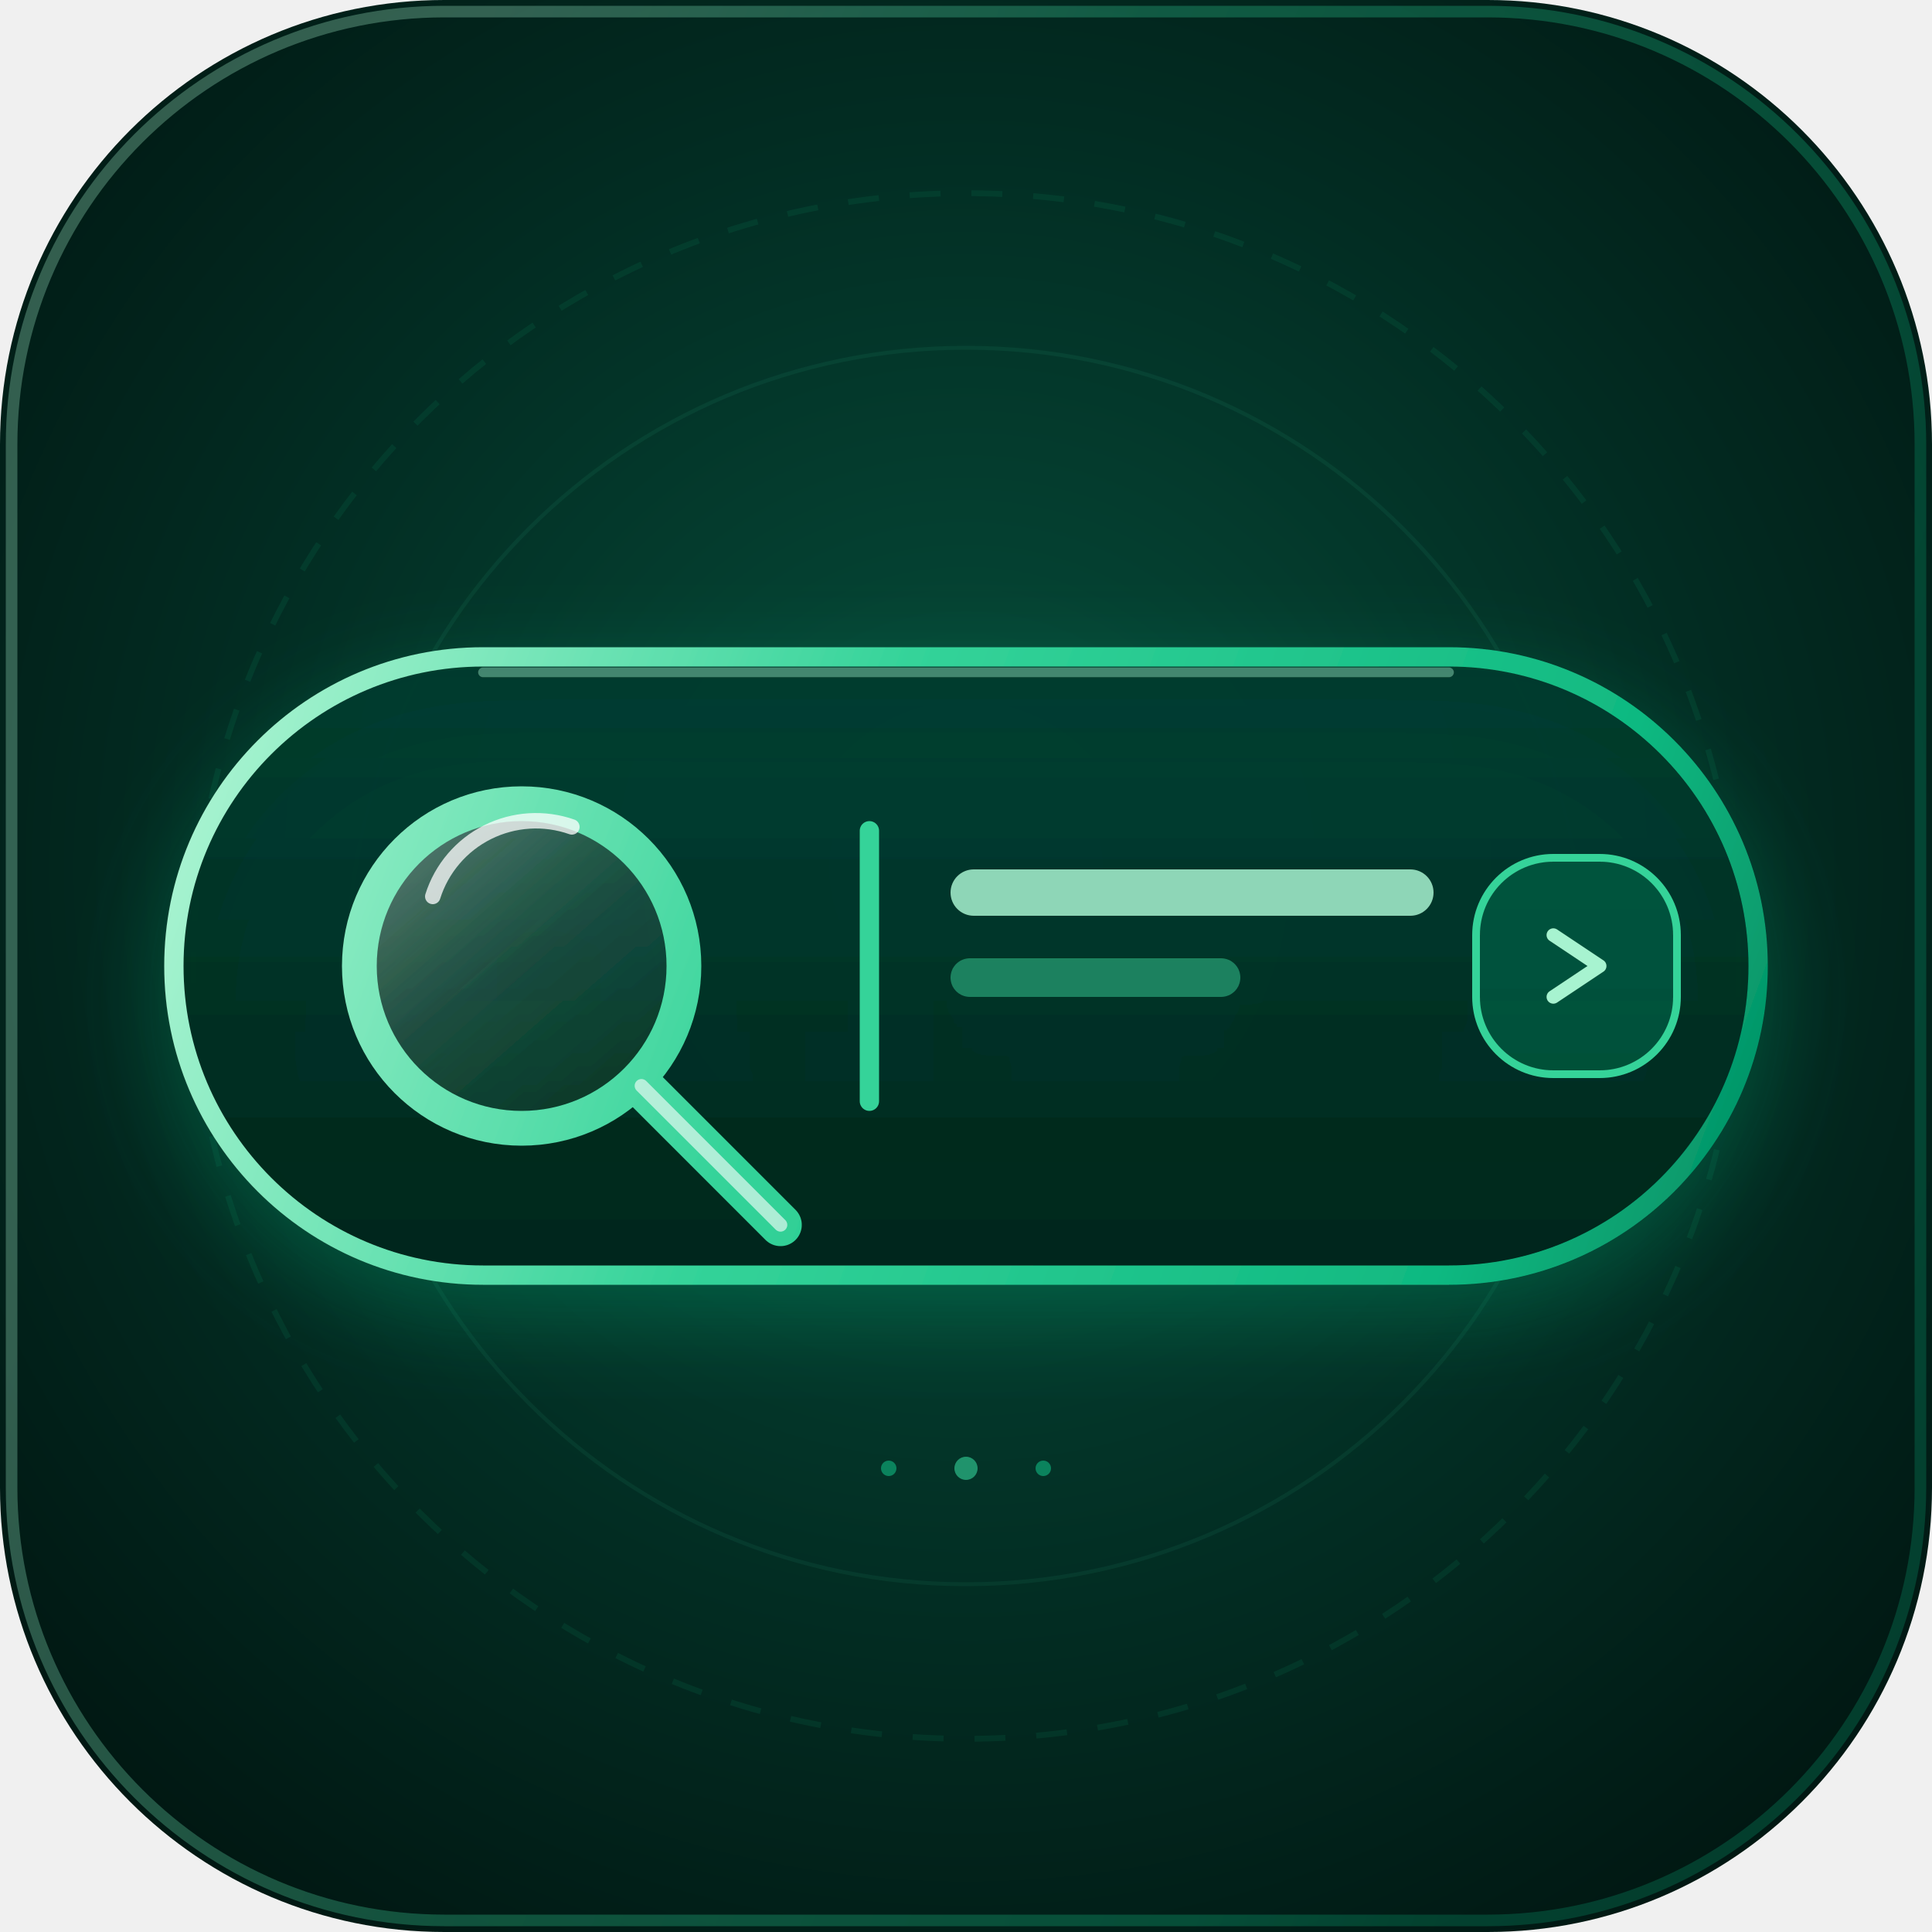
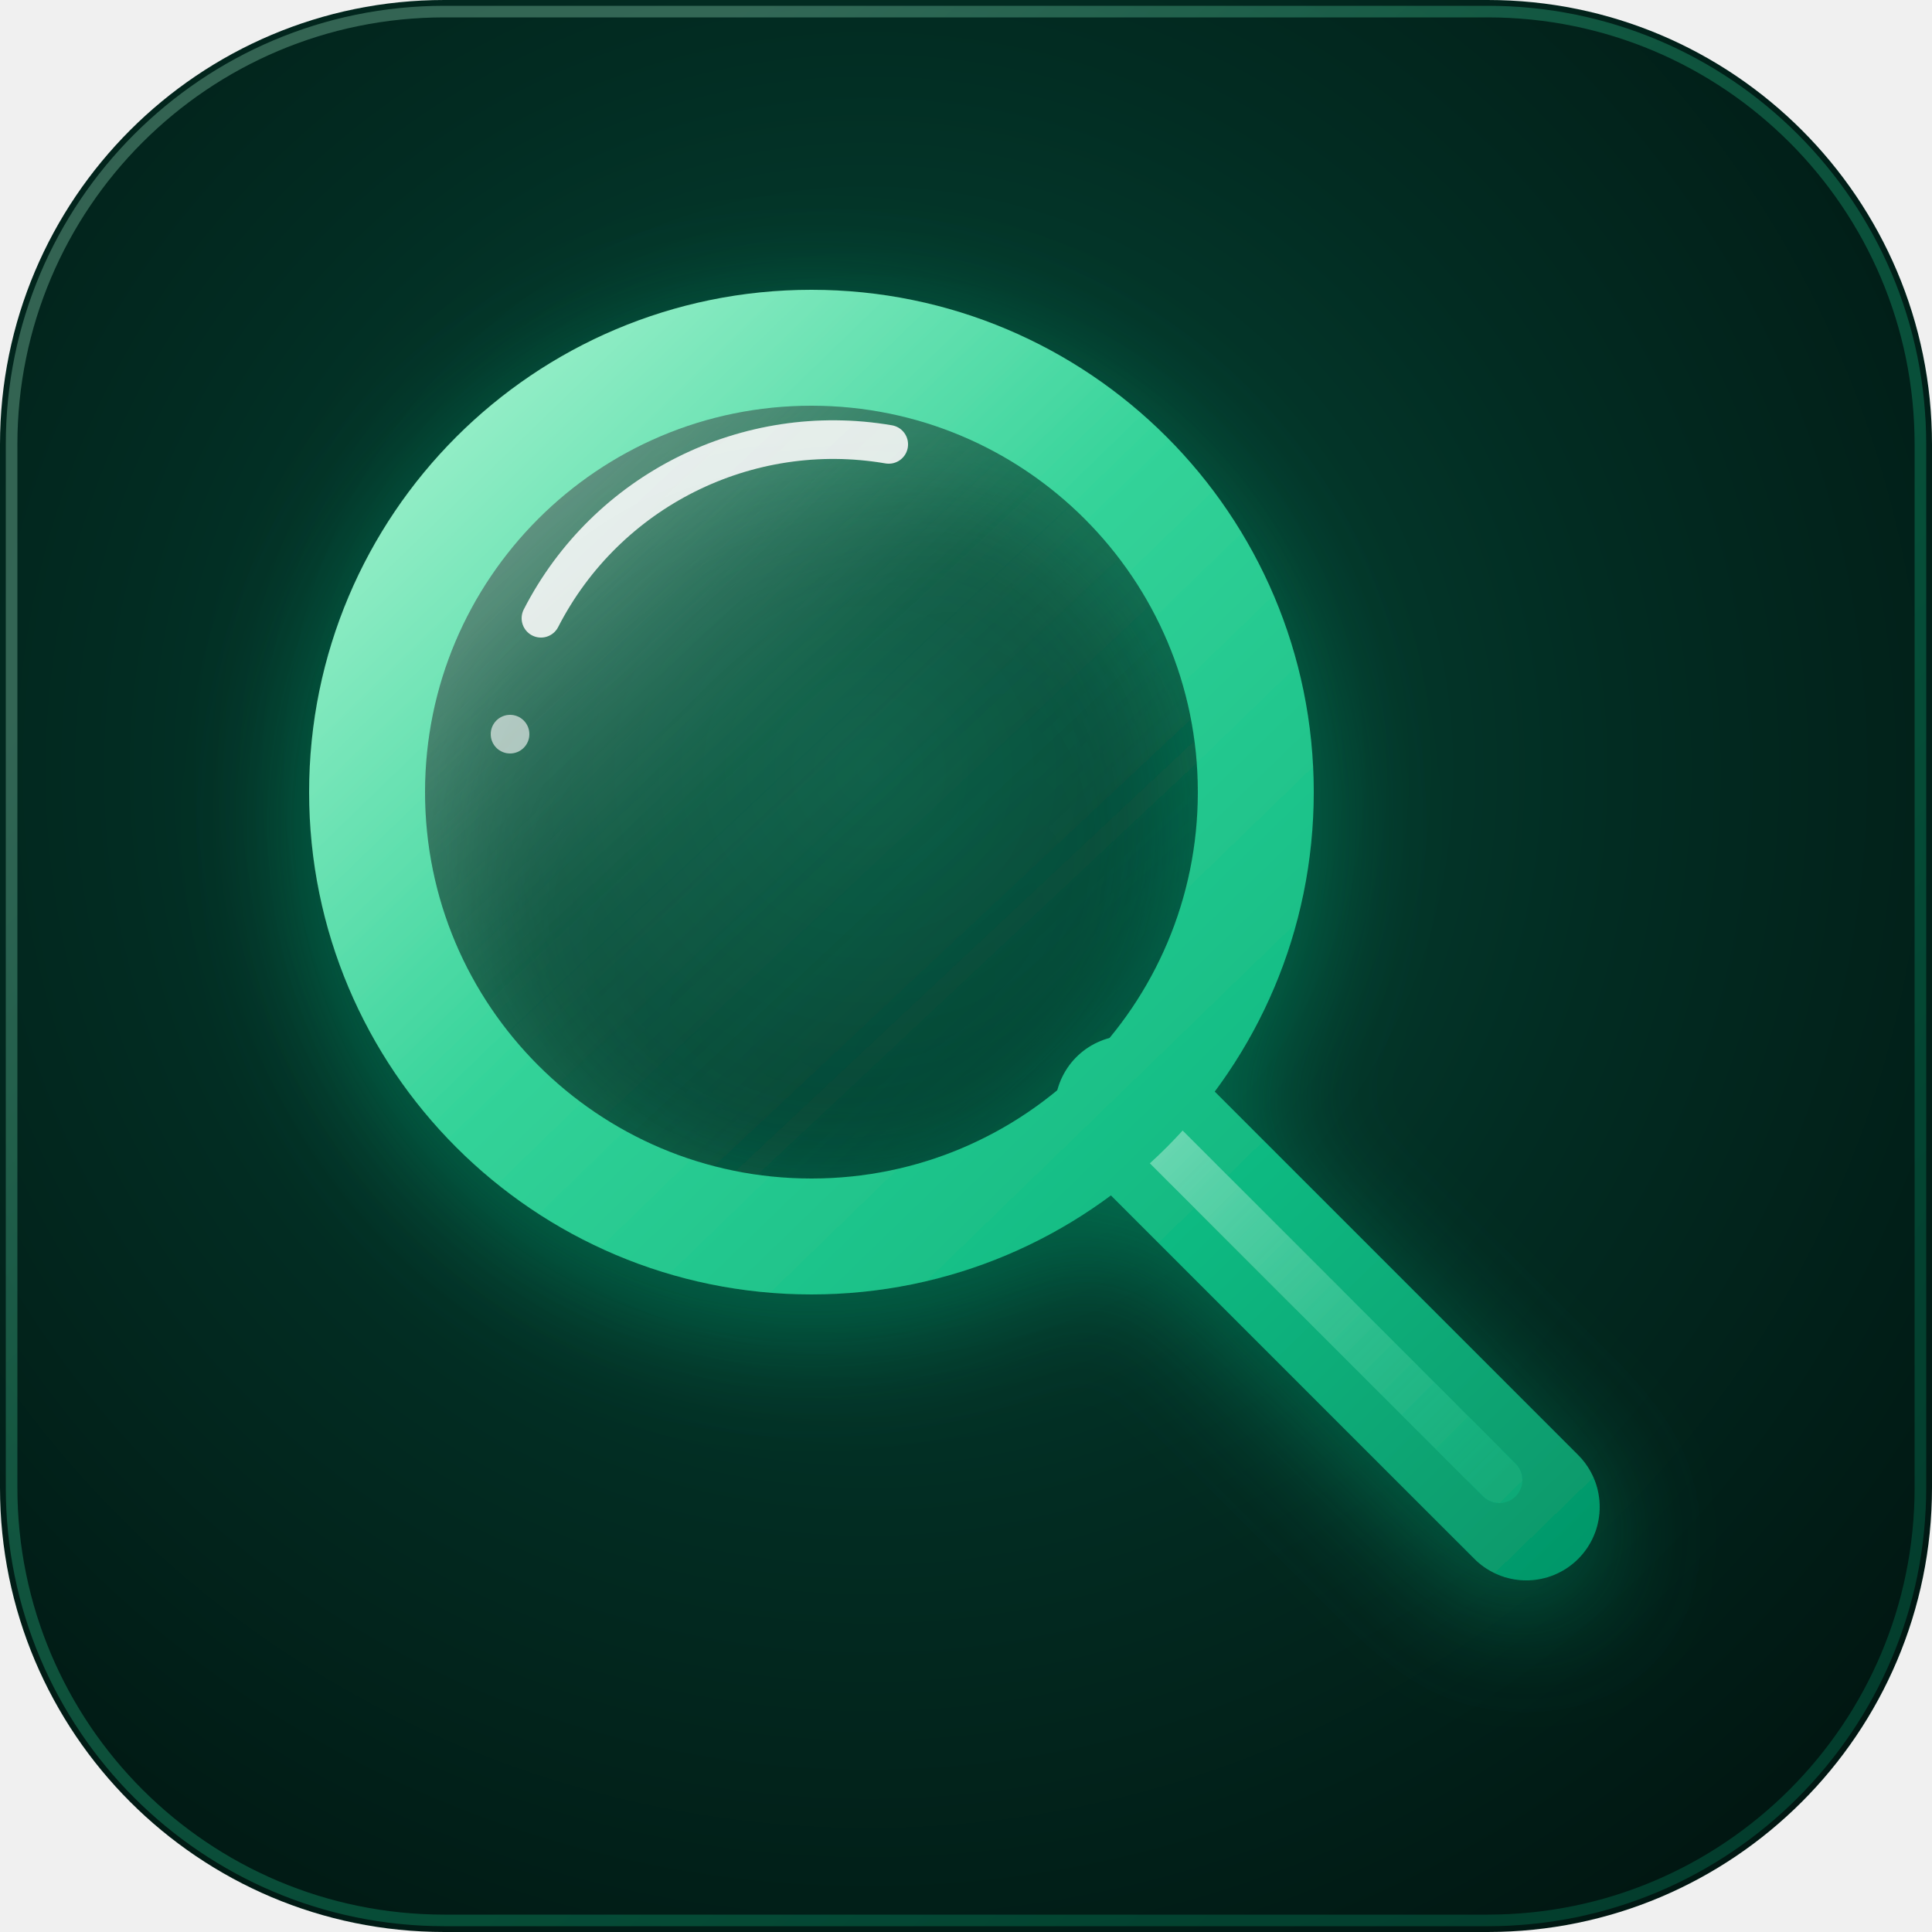
<svg xmlns="http://www.w3.org/2000/svg" width="500" height="500" viewBox="0 0 500 500" fill="none">
  <defs>
-     <radialGradient id="sfLogoBg" cx="50%" cy="45%" r="65%">
+     <radialGradient id="sfMagBg" cx="45%" cy="40%" r="70%">
      <stop offset="0%" stop-color="#064e3b" />
-       <stop offset="60%" stop-color="#022c22" />
+       <stop offset="55%" stop-color="#022c22" />
      <stop offset="100%" stop-color="#011712" />
    </radialGradient>
-     <linearGradient id="sfMintGlow" x1="60" y1="180" x2="440" y2="320" gradientUnits="userSpaceOnUse">
+     <linearGradient id="sfMagGlassGrad" x1="100" y1="90" x2="410" y2="410" gradientUnits="userSpaceOnUse">
      <stop offset="0%" stop-color="#a7f3d0" />
-       <stop offset="40%" stop-color="#34d399" />
-       <stop offset="85%" stop-color="#10b981" />
+       <stop offset="35%" stop-color="#34d399" />
+       <stop offset="70%" stop-color="#10b981" />
      <stop offset="100%" stop-color="#059669" />
    </linearGradient>
-     <linearGradient id="sfBarInner" x1="250" y1="170" x2="250" y2="330" gradientUnits="userSpaceOnUse">
-       <stop offset="0%" stop-color="#043c2f" stop-opacity="0.95" />
-       <stop offset="100%" stop-color="#01221a" stop-opacity="0.98" />
+     <linearGradient id="sfMagLensReflection" x1="130" y1="120" x2="280" y2="280" gradientUnits="userSpaceOnUse">
+       <stop offset="0%" stop-color="#ffffff" stop-opacity="0.32" />
+       <stop offset="45%" stop-color="#6ee7b7" stop-opacity="0.12" />
+       <stop offset="100%" stop-color="#10b981" stop-opacity="0.02" />
    </linearGradient>
-     <linearGradient id="sfLensGlass" x1="105" y1="210" x2="175" y2="290" gradientUnits="userSpaceOnUse">
-       <stop offset="0%" stop-color="#ffffff" stop-opacity="0.35" />
-       <stop offset="45%" stop-color="#a7f3d0" stop-opacity="0.15" />
-       <stop offset="100%" stop-color="#10b981" stop-opacity="0.05" />
+     <linearGradient id="sfMagHandleHighlight" x1="260" y1="260" x2="385" y2="385" gradientUnits="userSpaceOnUse">
+       <stop offset="0%" stop-color="#ffffff" stop-opacity="0.8" />
+       <stop offset="100%" stop-color="#34d399" stop-opacity="0.3" />
    </linearGradient>
-     <filter id="sfSearchGlow" x="-20%" y="-20%" width="140%" height="140%">
-       <feDropShadow dx="0" dy="8" stdDeviation="12" flood-color="#10b981" flood-opacity="0.3" />
+     <filter id="sfMagGlow" x="-20%" y="-20%" width="140%" height="140%">
+       <feDropShadow dx="0" dy="8" stdDeviation="16" flood-color="#10b981" flood-opacity="0.45" />
    </filter>
  </defs>
-   <rect width="500" height="500" rx="115" fill="url(#sfLogoBg)" />
-   <rect width="494" height="494" x="3" y="3" rx="112" stroke="url(#sfMintGlow)" stroke-width="3" stroke-opacity="0.3" />
-   <circle cx="250" cy="250" r="200" stroke="#10b981" stroke-width="1.5" stroke-opacity="0.1" stroke-dasharray="8 8" />
-   <circle cx="250" cy="250" r="160" stroke="#34d399" stroke-width="1" stroke-opacity="0.08" />
-   <g filter="url(#sfSearchGlow)">
-     <rect x="45" y="170" width="410" height="160" rx="80" fill="url(#sfBarInner)" stroke="url(#sfMintGlow)" stroke-width="5" />
-     <path d="M 125 174 L 375 174" stroke="#a7f3d0" stroke-width="2.5" stroke-linecap="round" stroke-opacity="0.4" />
-     <circle cx="135" cy="250" r="42" stroke="url(#sfMintGlow)" stroke-width="9" fill="url(#sfLensGlass)" />
-     <path d="M 112 232 A 28 28 0 0 1 148 214" stroke="#ffffff" stroke-width="4" stroke-linecap="round" stroke-opacity="0.75" />
-     <line x1="166" y1="281" x2="202" y2="317" stroke="url(#sfMintGlow)" stroke-width="11" stroke-linecap="round" />
-     <line x1="166" y1="281" x2="202" y2="317" stroke="#ffffff" stroke-width="3.5" stroke-linecap="round" stroke-opacity="0.6" />
-     <line x1="225" y1="215" x2="225" y2="285" stroke="#34d399" stroke-width="5" stroke-linecap="round" />
-     <rect x="246" y="225" width="125" height="12" rx="6" fill="#a7f3d0" fill-opacity="0.85" />
-     <rect x="246" y="248" width="75" height="10" rx="5" fill="#34d399" fill-opacity="0.5" />
-     <rect x="382" y="222" width="52" height="56" rx="20" fill="#10b981" fill-opacity="0.25" stroke="#34d399" stroke-width="2" />
-     <path d="M 402 242 L 414 250 L 402 258" stroke="#a7f3d0" stroke-width="3.5" stroke-linecap="round" stroke-linejoin="round" />
-   </g>
-   <g opacity="0.6">
-     <circle cx="250" cy="380" r="3" fill="#34d399" />
-     <circle cx="230" cy="380" r="2" fill="#10b981" />
-     <circle cx="270" cy="380" r="2" fill="#10b981" />
+   <rect width="500" height="500" rx="115" fill="url(#sfMagBg)" />
+   <rect width="494" height="494" x="3" y="3" rx="112" stroke="url(#sfMagGlassGrad)" stroke-width="3" stroke-opacity="0.3" />
+   <g filter="url(#sfMagGlow)">
+     <circle cx="210" cy="205" r="115" fill="url(#sfMagLensReflection)" />
+     <line x1="292" y1="287" x2="395" y2="390" stroke="url(#sfMagGlassGrad)" stroke-width="38" stroke-linecap="round" />
+     <line x1="298" y1="293" x2="388" y2="383" stroke="url(#sfMagHandleHighlight)" stroke-width="12" stroke-linecap="round" stroke-opacity="0.75" />
+     <circle cx="210" cy="205" r="115" stroke="url(#sfMagGlassGrad)" stroke-width="30" fill="none" />
+     <path d="M 140 160 A 85 85 0 0 1 230 115" stroke="#ffffff" stroke-width="10" stroke-linecap="round" stroke-opacity="0.85" />
+     <circle cx="132" cy="190" r="5" fill="#ffffff" fill-opacity="0.6" />
  </g>
</svg>
